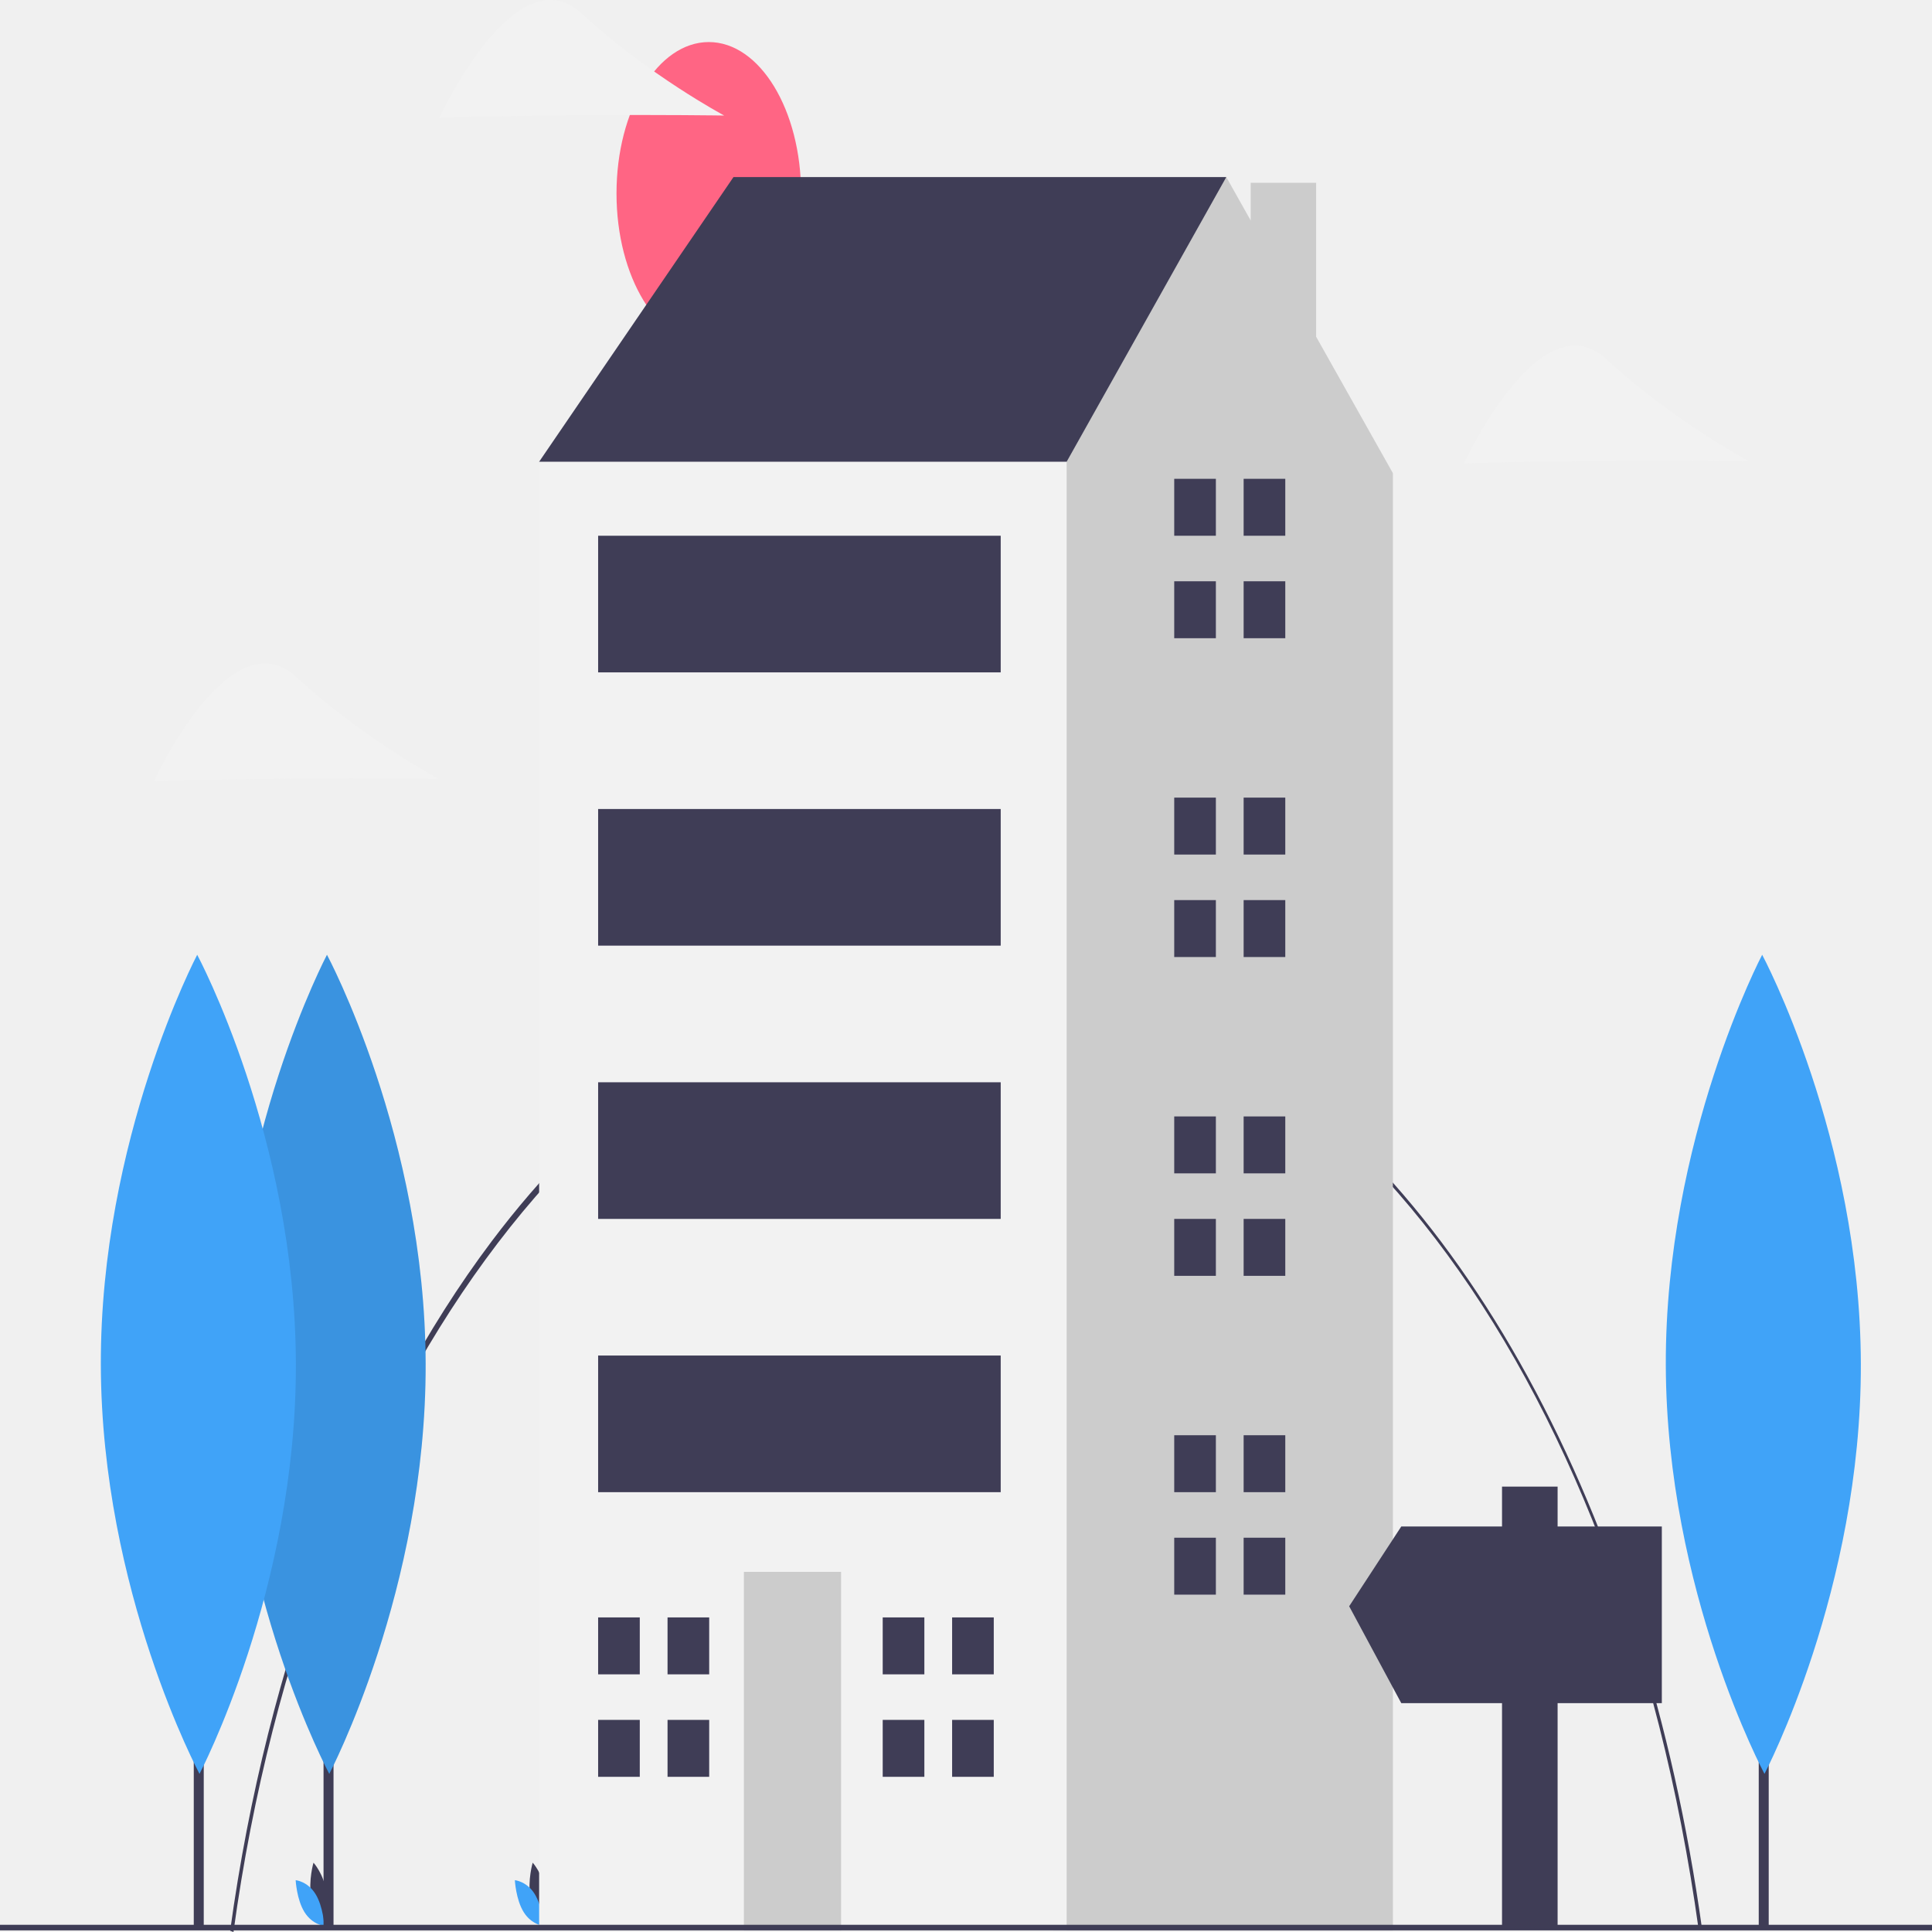
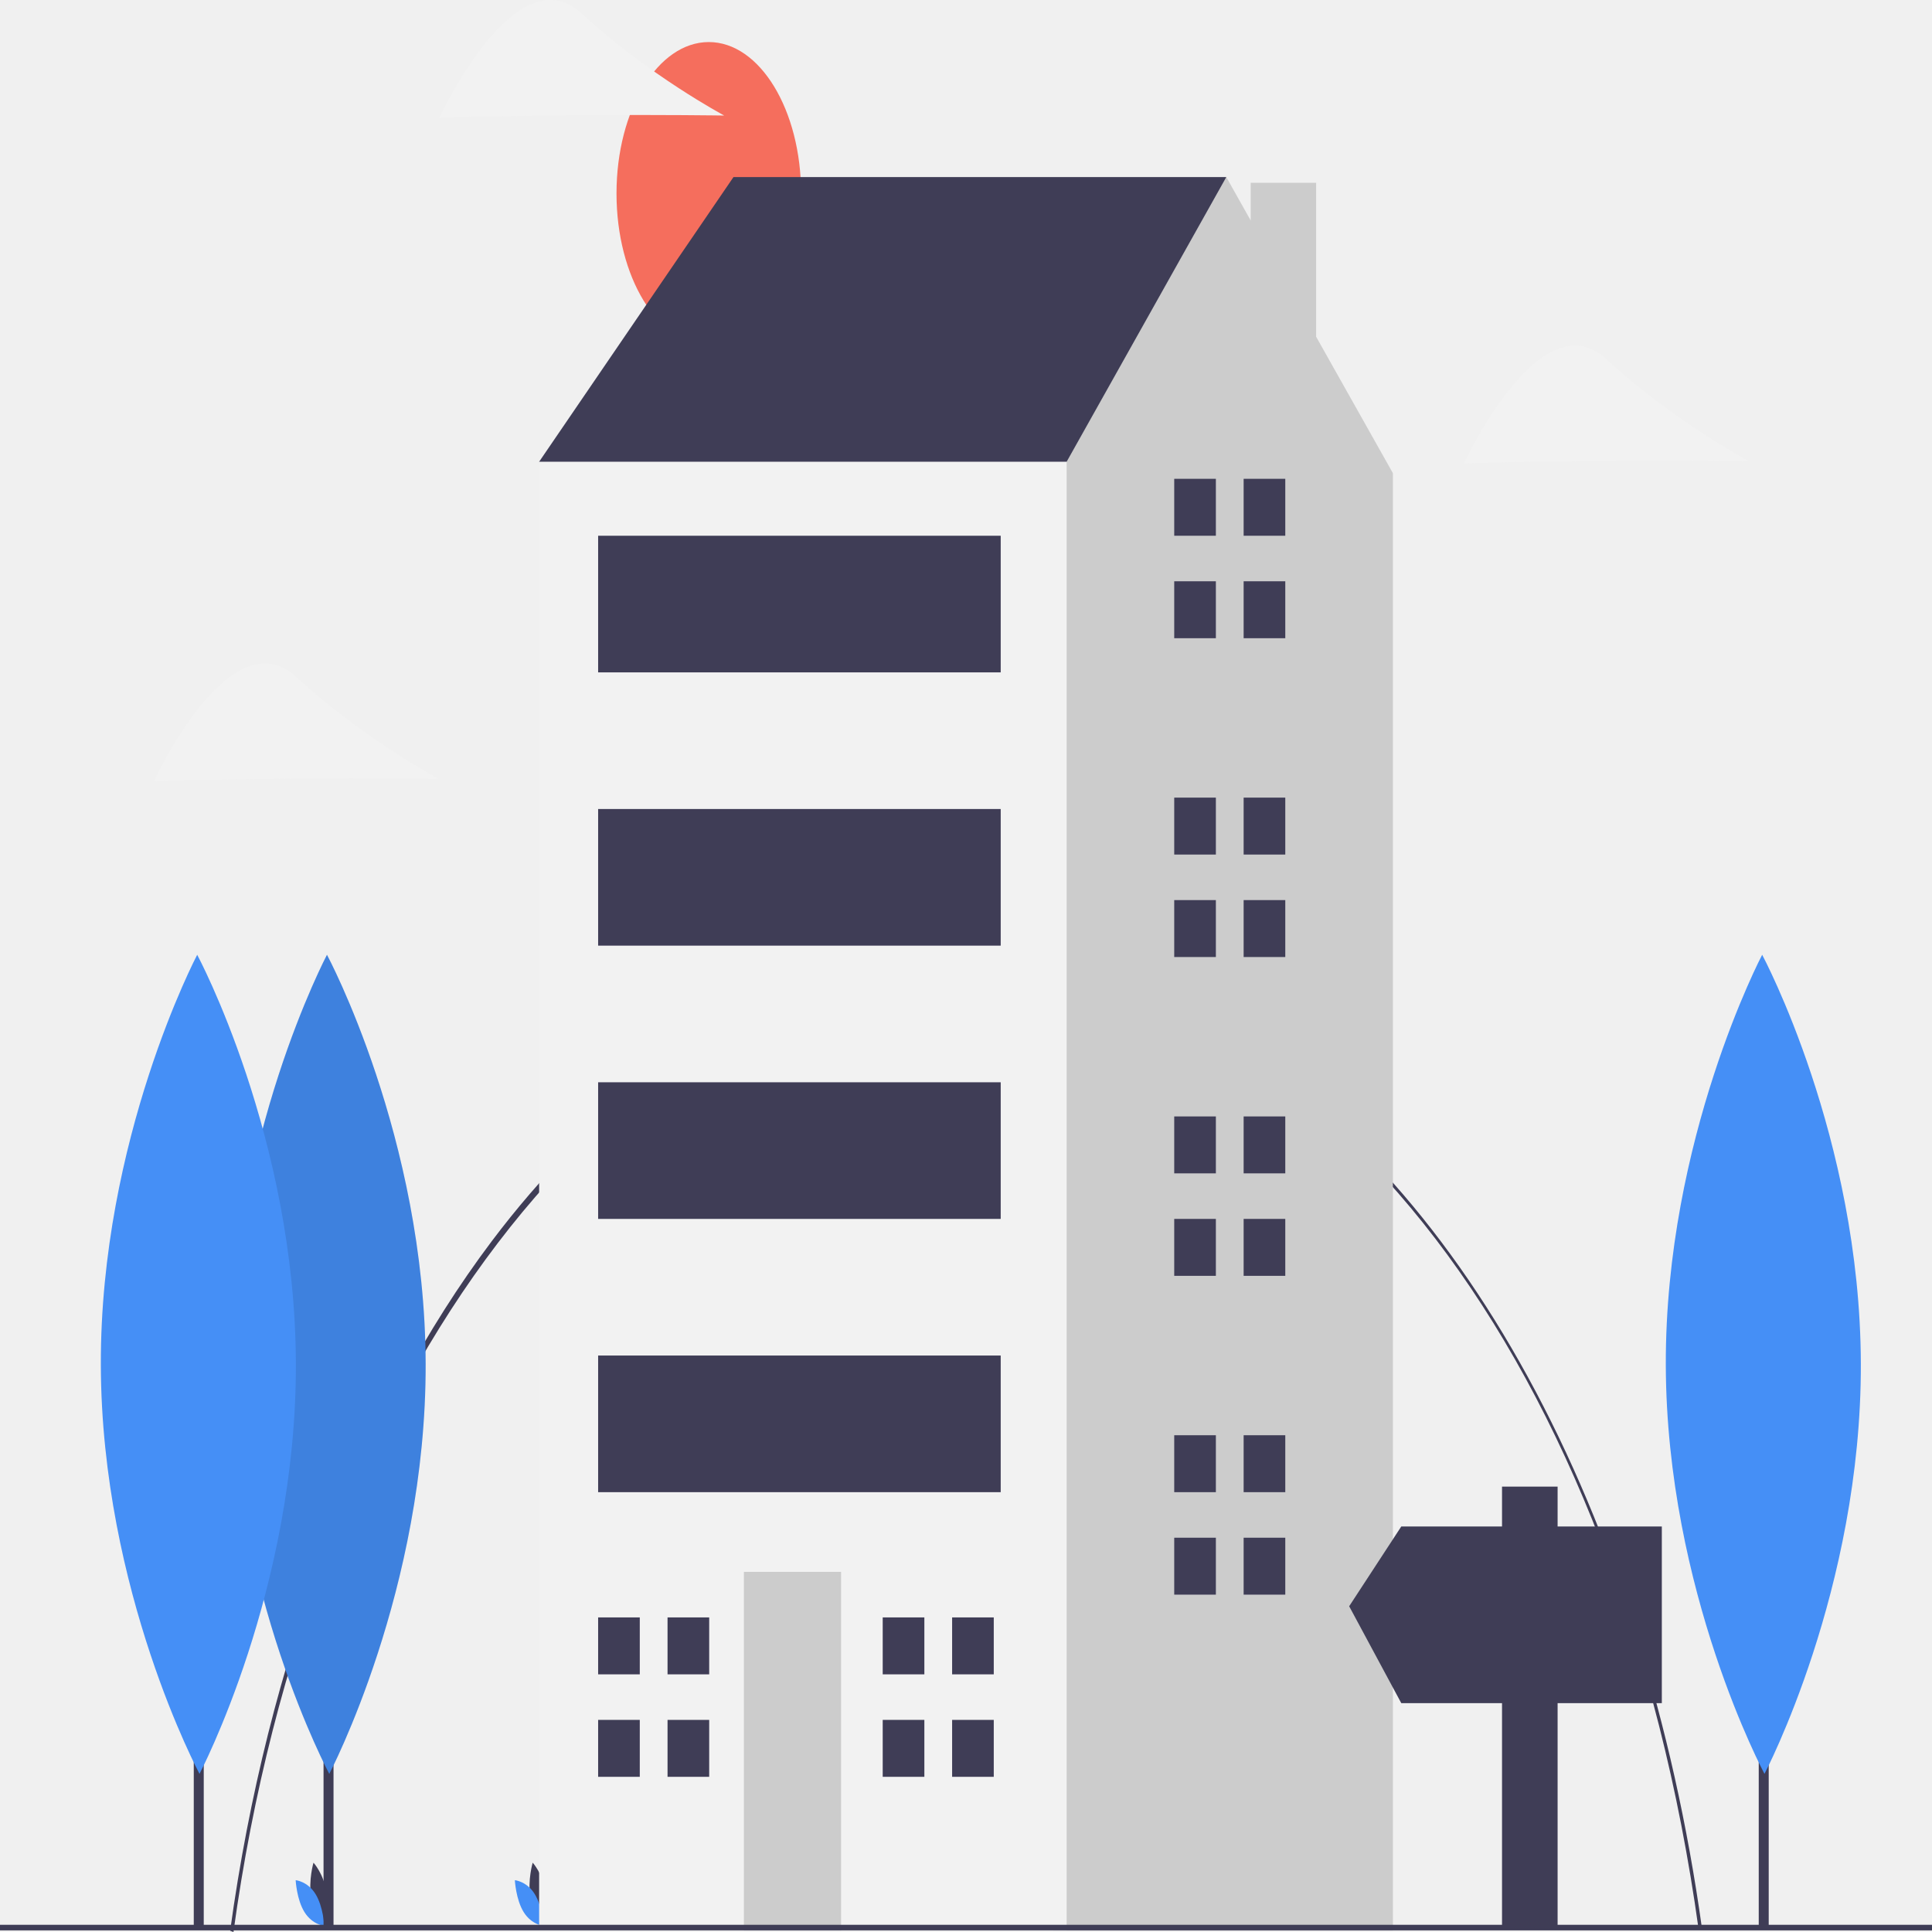
<svg xmlns="http://www.w3.org/2000/svg" width="400" height="400" viewBox="0 0 400 400" fill="none">
  <g clip-path="url(#clip1)">
    <path d="M48.337 400L47.651 399.746C55.304 343.911 74.539 293.207 101.811 256.975C122.43 229.625 146.953 211.333 173.07 203.822C199.188 196.31 226.041 199.827 251.102 214.04C276.163 228.252 298.606 252.694 316.319 285.064C334.031 317.433 346.431 356.665 352.349 399.065L351.664 399.321C335.462 282.625 273.115 201.122 200.047 201.122C127.937 201.122 64.133 284.762 48.337 400Z" fill="#3F3D56" />
-     <path d="M146.749 71.399C157.302 71.399 165.857 57.365 165.857 40.053C165.857 22.741 157.302 8.707 146.749 8.707C136.196 8.707 127.641 22.741 127.641 40.053C127.641 57.365 136.196 71.399 146.749 71.399Z" fill="#FF6584" />
+     <path d="M146.749 71.399C157.302 71.399 165.857 57.365 165.857 40.053C165.857 22.741 157.302 8.707 146.749 8.707C136.196 8.707 127.641 22.741 127.641 40.053C127.641 57.365 136.196 71.399 146.749 71.399Z" fill="#F56E5D" />
    <path d="M64.426 392.879C65.022 396.493 67.063 398.731 67.063 398.731C67.063 398.731 68.138 395.11 67.542 391.496C66.946 387.883 64.905 385.644 64.905 385.644C64.905 385.644 63.83 389.265 64.426 392.879Z" fill="#3F3D56" />
-     <path d="M65.302 392.103C66.937 394.714 67.137 398.728 67.137 398.728C67.137 398.728 64.685 398.508 63.05 395.897C61.414 393.286 61.215 389.272 61.215 389.272C61.215 389.272 63.666 389.491 65.302 392.103Z" fill="#40A3F8" />
+     <path d="M65.302 392.103C66.937 394.714 67.137 398.728 67.137 398.728C67.137 398.728 64.685 398.508 63.05 395.897C61.414 393.286 61.215 389.272 61.215 389.272C61.215 389.272 63.666 389.491 65.302 392.103Z" fill="#458FF6" />
    <path d="M109.808 392.879C110.404 396.493 112.446 398.731 112.446 398.731C112.446 398.731 113.521 395.11 112.925 391.496C112.329 387.883 110.288 385.644 110.288 385.644C110.288 385.644 109.213 389.265 109.808 392.879Z" fill="#3F3D56" />
-     <path d="M110.684 392.103C112.319 394.714 112.519 398.728 112.519 398.728C112.519 398.728 110.068 398.508 108.432 395.897C106.797 393.286 106.597 389.272 106.597 389.272C106.597 389.272 109.049 389.491 110.684 392.103Z" fill="#40A3F8" />
+     <path d="M110.684 392.103C112.319 394.714 112.519 398.728 112.519 398.728C112.519 398.728 110.068 398.508 108.432 395.897C106.797 393.286 106.597 389.272 106.597 389.272C106.597 389.272 109.049 389.491 110.684 392.103Z" fill="#458FF6" />
    <path d="M118.807 105.027L111.622 95.597L151.859 36.663H253.889V88.525L187.785 161.603L118.807 105.027Z" fill="#3F3D56" />
    <path d="M272.491 69.722V37.84H258.945V45.648L253.889 36.663L220.837 95.597L207.904 109.741L187.85 350.085L218.093 399.696H288.378V97.954L272.491 69.722Z" fill="#CCCCCC" />
    <path d="M220.837 95.597H111.622V399.696H220.837V95.597Z" fill="#F2F2F2" />
    <path d="M174.133 325.439H154.015V399.696H174.133V325.439Z" fill="#CCCCCC" />
    <path d="M132.459 346.655V334.868H123.837V346.655H131.741H132.459Z" fill="#3F3D56" />
    <path d="M131.741 356.084H123.837V367.871H132.459V356.084H131.741Z" fill="#3F3D56" />
    <path d="M146.83 334.869H138.207V346.655H146.83V334.869Z" fill="#3F3D56" />
    <path d="M146.83 356.085H138.207V367.872H146.83V356.085Z" fill="#3F3D56" />
    <path d="M191.378 346.655V334.868H182.756V346.655H190.659H191.378Z" fill="#3F3D56" />
    <path d="M190.659 356.084H182.756V367.871H191.378V356.084H190.659Z" fill="#3F3D56" />
    <path d="M205.748 334.869H197.126V346.655H205.748V334.869Z" fill="#3F3D56" />
    <path d="M205.748 356.085H197.126V367.872H205.748V356.085Z" fill="#3F3D56" />
    <path d="M251.733 110.919V99.133H243.111V110.919H251.015H251.733Z" fill="#3F3D56" />
    <path d="M251.015 120.349H243.111V132.136H251.733V120.349H251.015Z" fill="#3F3D56" />
    <path d="M266.104 99.133H257.482V110.92H266.104V99.133Z" fill="#3F3D56" />
    <path d="M266.104 120.349H257.482V132.136H266.104V120.349Z" fill="#3F3D56" />
    <path d="M251.733 176.926V165.139H243.111V176.926H251.015H251.733Z" fill="#3F3D56" />
    <path d="M251.015 186.355H243.111V198.142H251.733V186.355H251.015Z" fill="#3F3D56" />
    <path d="M266.104 165.139H257.482V176.926H266.104V165.139Z" fill="#3F3D56" />
    <path d="M266.104 186.355H257.482V198.142H266.104V186.355Z" fill="#3F3D56" />
    <path d="M251.733 242.932V231.145H243.111V242.932H251.015H251.733Z" fill="#3F3D56" />
    <path d="M251.015 252.361H243.111V264.148H251.733V252.361H251.015Z" fill="#3F3D56" />
    <path d="M266.104 231.145H257.482V242.932H266.104V231.145Z" fill="#3F3D56" />
    <path d="M266.104 252.361H257.482V264.148H266.104V252.361Z" fill="#3F3D56" />
    <path d="M251.733 308.938V297.151H243.111V308.938H251.015H251.733Z" fill="#3F3D56" />
    <path d="M251.015 318.367H243.111V330.154H251.733V318.367H251.015Z" fill="#3F3D56" />
    <path d="M266.104 297.151H257.482V308.938H266.104V297.151Z" fill="#3F3D56" />
    <path d="M266.104 318.367H257.482V330.154H266.104V318.367Z" fill="#3F3D56" />
    <path d="M207.185 110.92H123.837V139.208H207.185V110.92Z" fill="#3F3D56" />
    <path d="M207.185 167.496H123.837V195.785H207.185V167.496Z" fill="#3F3D56" />
    <path d="M207.185 224.073H123.837V252.361H207.185V224.073Z" fill="#3F3D56" />
    <path d="M207.185 280.649H123.837V308.938H207.185V280.649Z" fill="#3F3D56" />
    <path d="M400 398.509H0V399.663H400V398.509Z" fill="#3F3D56" />
    <path d="M69.052 265.247H66.985V399.167H69.052V265.247Z" fill="#3F3D56" />
-     <path d="M88.126 282.314C88.257 329.142 68.173 367.257 68.173 367.257C68.173 367.257 47.876 329.447 47.744 282.619C47.613 235.79 67.697 197.676 67.697 197.676C67.697 197.676 87.994 235.485 88.126 282.314Z" fill="#40A3F8" />
+     <path d="M88.126 282.314C88.257 329.142 68.173 367.257 68.173 367.257C68.173 367.257 47.876 329.447 47.744 282.619C47.613 235.79 67.697 197.676 67.697 197.676C67.697 197.676 87.994 235.485 88.126 282.314Z" fill="#458FF6" />
    <path opacity="0.1" d="M88.126 282.314C88.257 329.142 68.173 367.257 68.173 367.257C68.173 367.257 47.876 329.447 47.744 282.619C47.613 235.79 67.697 197.676 67.697 197.676C67.697 197.676 87.994 235.485 88.126 282.314Z" fill="black" />
    <path d="M42.184 265.247H40.117V399.167H42.184V265.247Z" fill="#3F3D56" />
-     <path d="M61.258 282.314C61.389 329.142 41.305 367.257 41.305 367.257C41.305 367.257 21.008 329.447 20.877 282.619C20.745 235.79 40.829 197.676 40.829 197.676C40.829 197.676 61.126 235.485 61.258 282.314Z" fill="#40A3F8" />
+     <path d="M61.258 282.314C61.389 329.142 41.305 367.257 41.305 367.257C41.305 367.257 21.008 329.447 20.877 282.619C20.745 235.79 40.829 197.676 40.829 197.676C40.829 197.676 61.126 235.485 61.258 282.314Z" fill="#458FF6" />
    <path d="M332.649 95.408C316.369 95.531 303.117 95.925 303.117 95.925C303.117 95.925 318.869 61.699 332.59 74.379C346.311 87.06 362.073 95.479 362.073 95.479C362.073 95.479 348.929 95.284 332.649 95.408Z" fill="#F2F2F2" />
    <path d="M61.409 161.198C45.129 161.321 31.877 161.716 31.877 161.716C31.877 161.716 47.629 127.489 61.35 140.17C75.071 152.85 90.833 161.27 90.833 161.27C90.833 161.27 77.689 161.075 61.409 161.198Z" fill="#F2F2F2" />
    <path d="M120.512 23.846C104.231 23.969 90.98 24.364 90.98 24.364C90.98 24.364 106.731 -9.863 120.453 2.818C134.174 15.499 149.936 23.918 149.936 23.918C149.936 23.918 136.792 23.723 120.512 23.846Z" fill="#F2F2F2" />
    <path d="M366.194 265.247H364.128V399.167H366.194V265.247Z" fill="#3F3D56" />
-     <path d="M385.268 282.314C385.4 329.142 365.316 367.257 365.316 367.257C365.316 367.257 345.019 329.447 344.887 282.619C344.756 235.79 364.839 197.676 364.839 197.676C364.839 197.676 385.137 235.485 385.268 282.314Z" fill="#40A3F8" />
+     <path d="M385.268 282.314C385.4 329.142 365.316 367.257 365.316 367.257C365.316 367.257 345.019 329.447 344.887 282.619C344.756 235.79 364.839 197.676 364.839 197.676C364.839 197.676 385.137 235.485 385.268 282.314Z" fill="#458FF6" />
    <path d="M290.12 316.041H310.978V307.782H322.486V316.041H344.063V352.617H322.486V398.631H310.978V352.617H290.12L279.332 332.559L290.12 316.041Z" fill="#3F3D56" />
  </g>
  <defs>
    <clipPath id="clip0">
      <rect width="400" height="400" fill="white" />
    </clipPath>
  </defs>
</svg>
